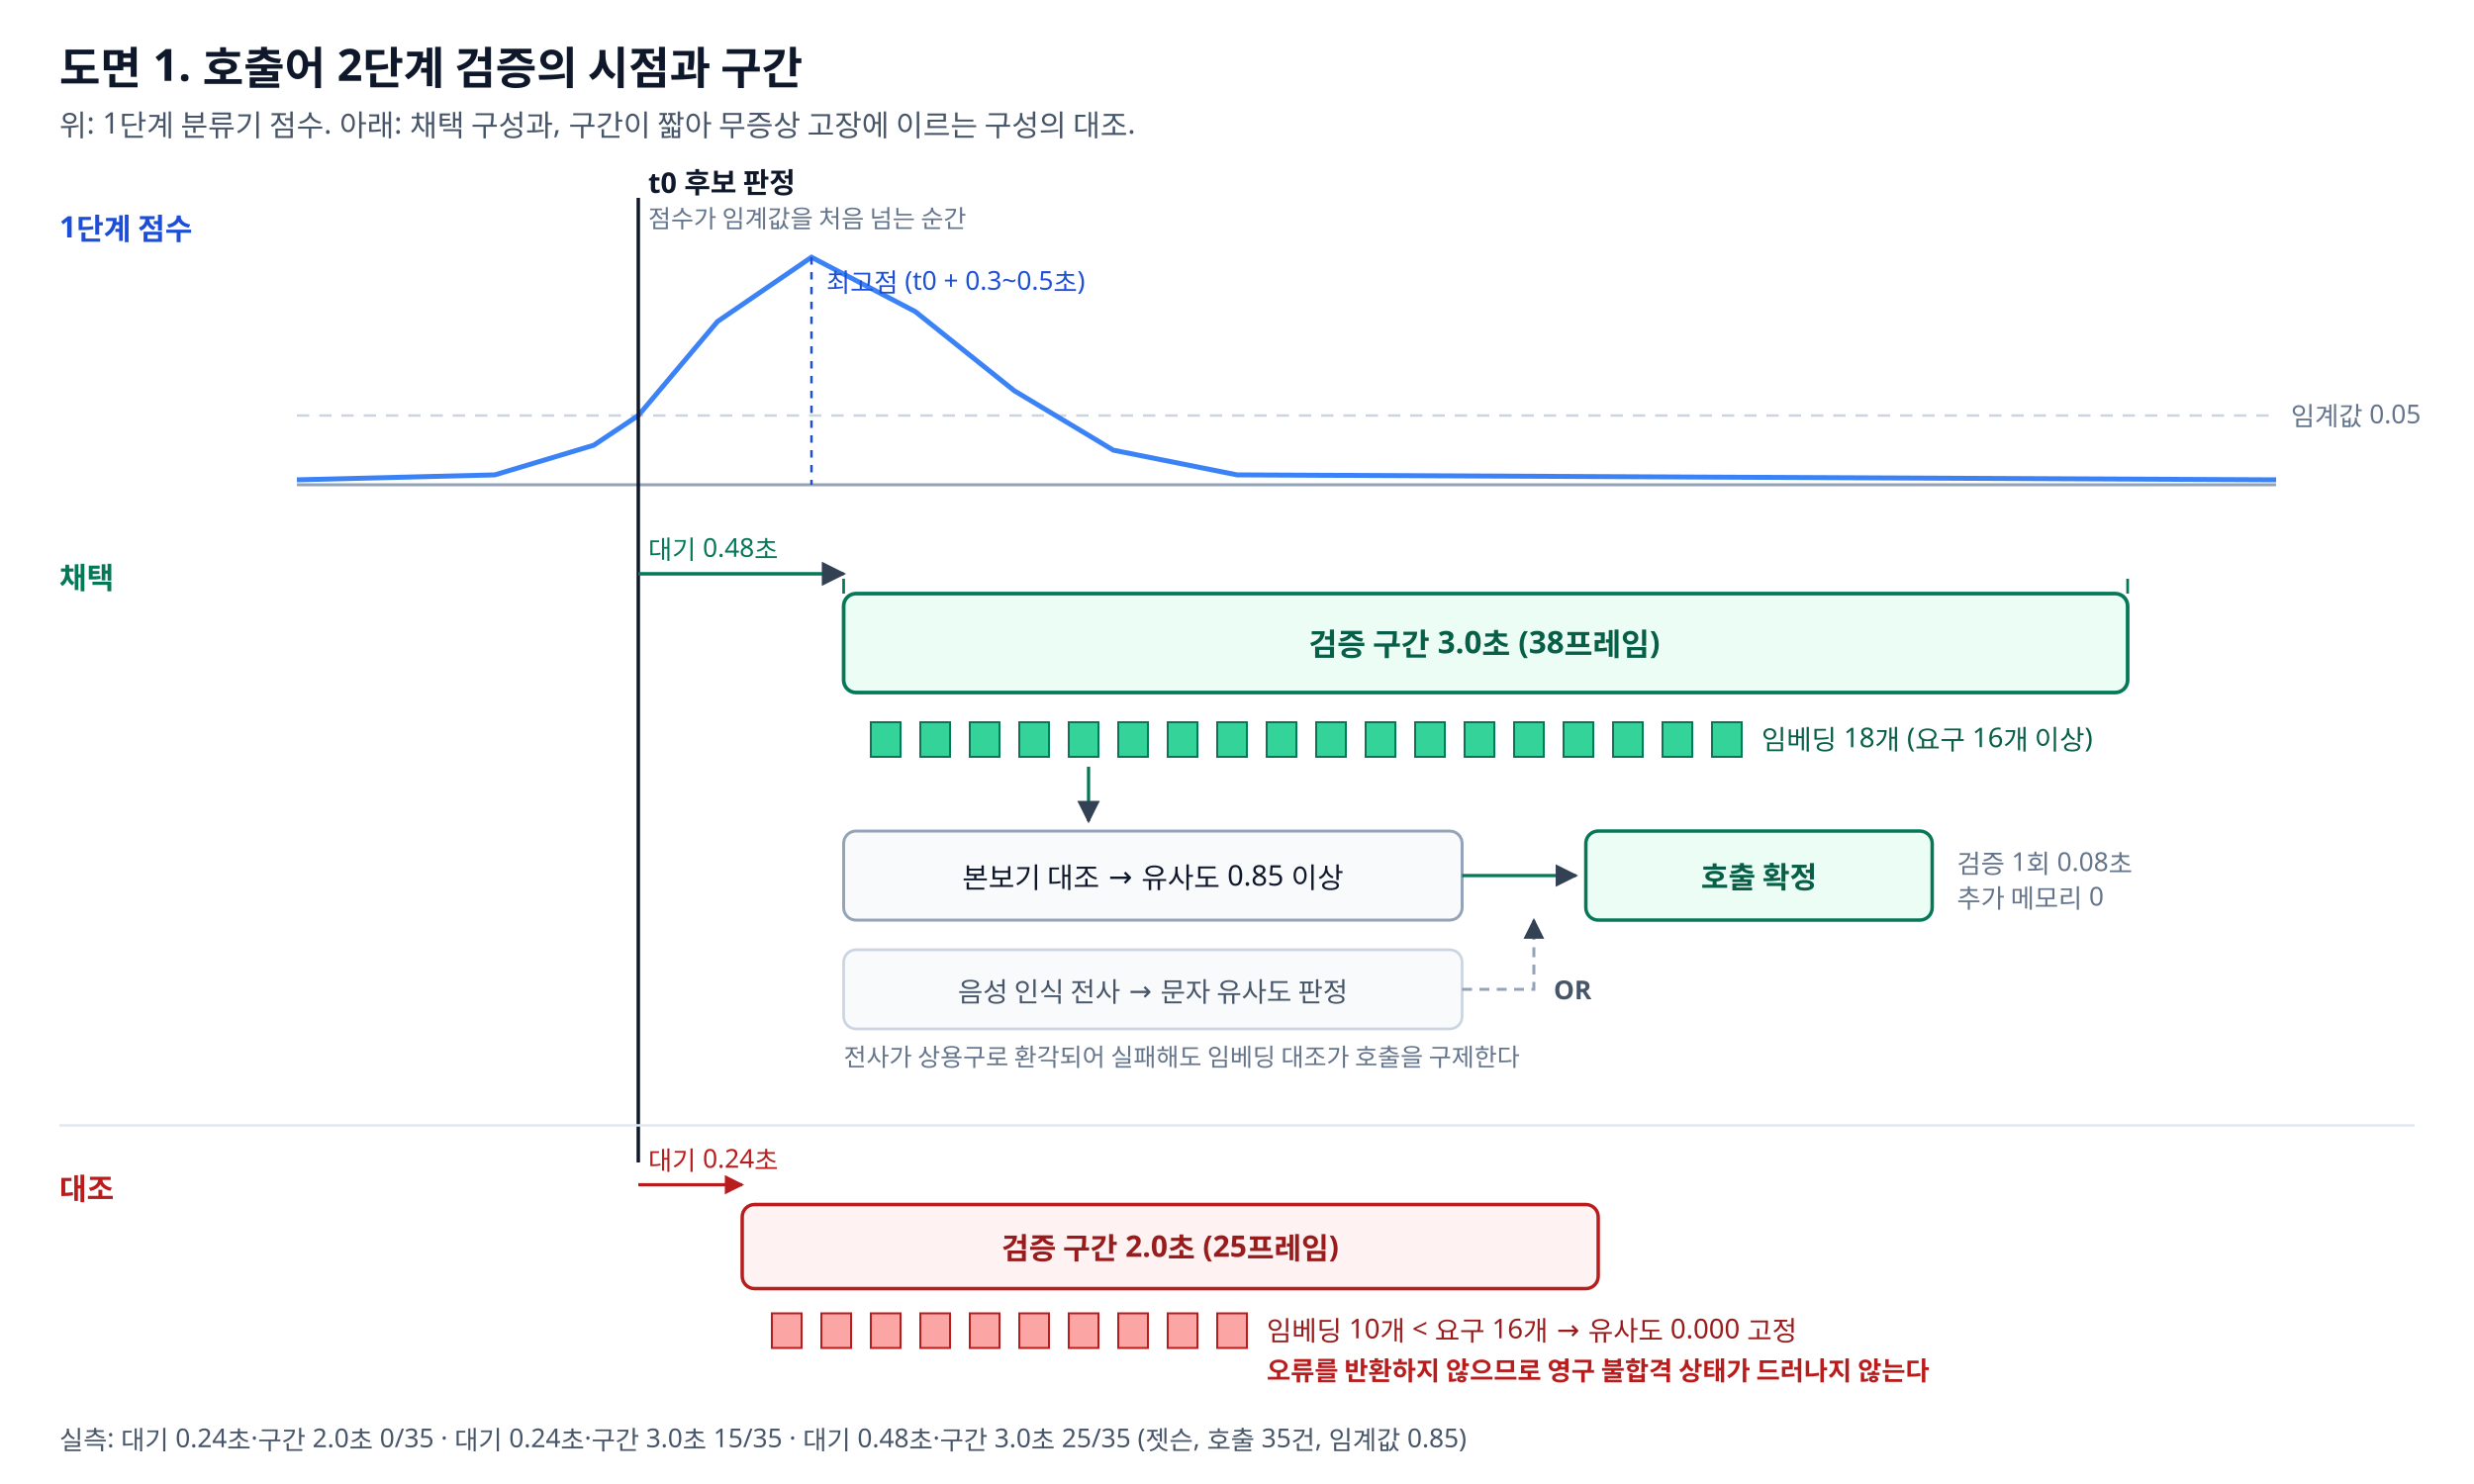
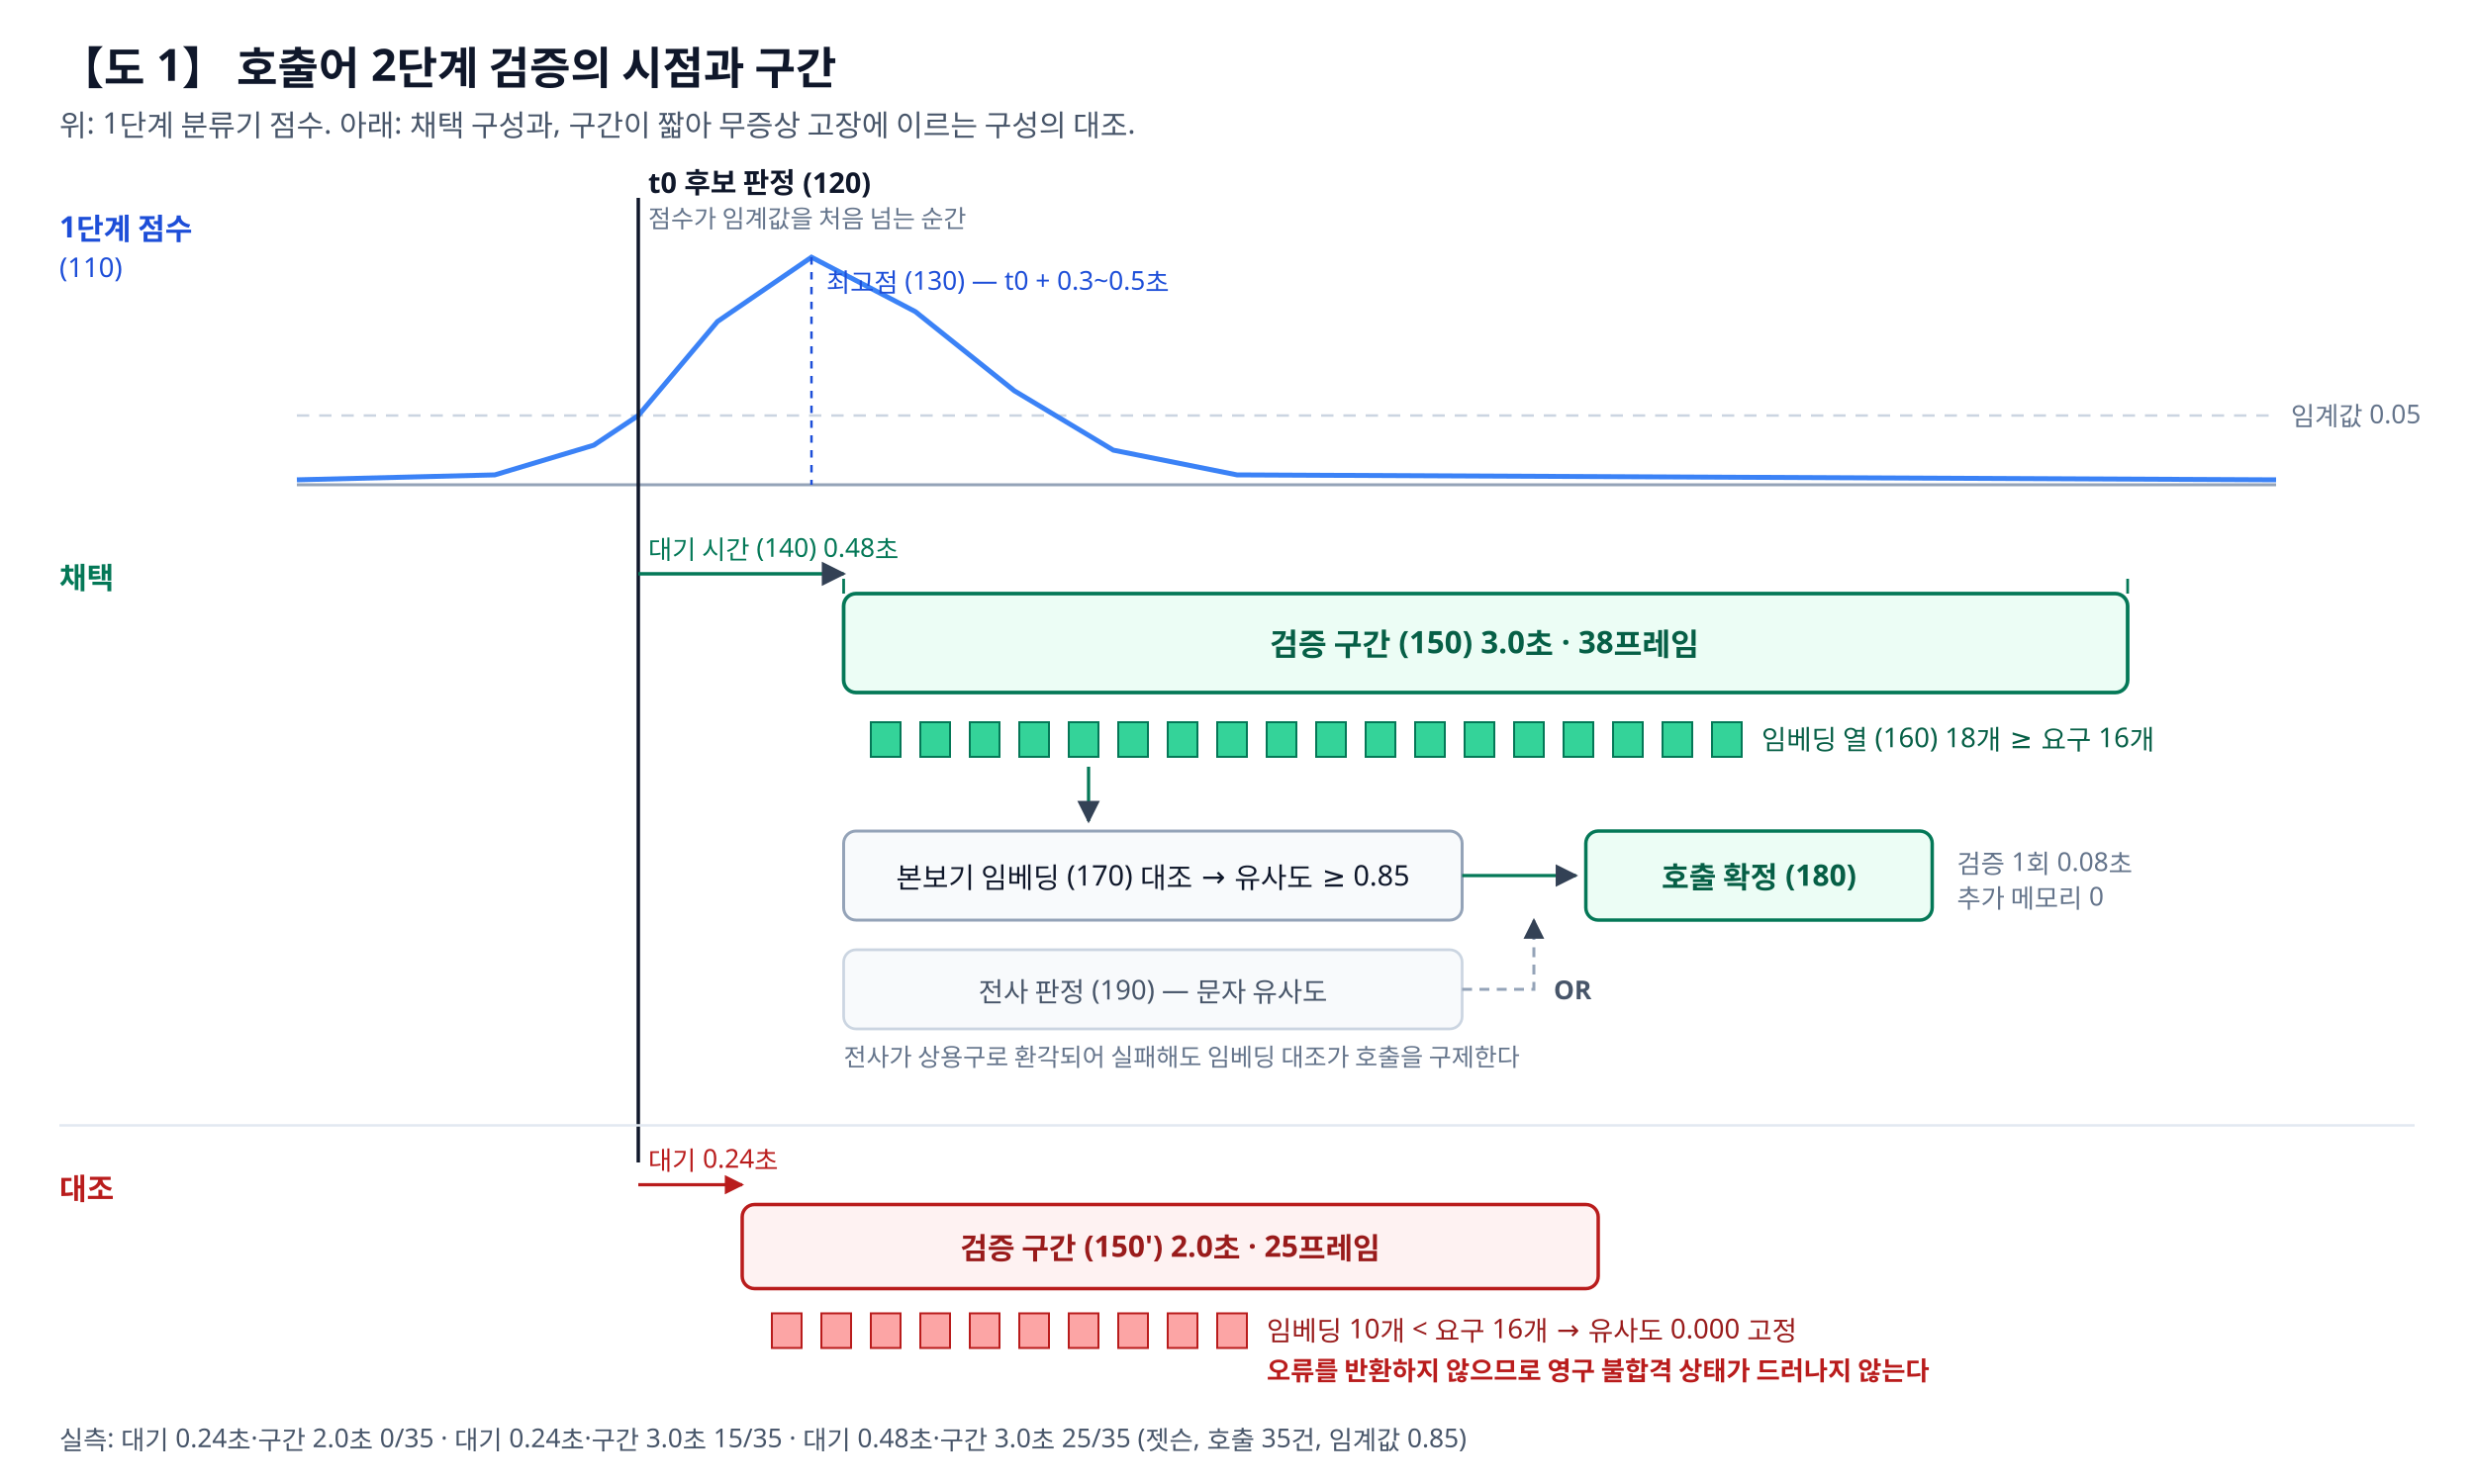
<svg xmlns="http://www.w3.org/2000/svg" viewBox="0 0 1000 600" width="1000" height="600" font-family="'Malgun Gothic','Apple SD Gothic Neo','Noto Sans KR',sans-serif">
  <defs>
    <marker id="a1" viewBox="0 0 10 10" refX="9" refY="5" markerWidth="7" markerHeight="7" orient="auto-start-reverse">
      <path d="M0,0 L10,5 L0,10 z" fill="#334155" />
    </marker>
    <marker id="a2" viewBox="0 0 10 10" refX="9" refY="5" markerWidth="6" markerHeight="6" orient="auto-start-reverse">
      <path d="M0,0 L10,5 L0,10 z" fill="#b91c1c" />
    </marker>
  </defs>
  <rect x="0" y="0" width="1000" height="600" fill="#ffffff" />
-   <text x="24" y="34" font-size="18" font-weight="700" fill="#0f172a">도면 1. 호출어 2단계 검증의 시점과 구간</text>
+   <text x="24" y="34" font-size="18" font-weight="700" fill="#0f172a">【도 1】 호출어 2단계 검증의 시점과 구간</text>
  <text x="24" y="55" font-size="12" fill="#475569">위: 1단계 분류기 점수. 아래: 채택 구성과, 구간이 짧아 무증상 고장에 이르는 구성의 대조.</text>
  <text x="24" y="96" font-size="12" font-weight="700" fill="#1d4ed8">1단계 점수</text>
+   <text x="24" y="112" font-size="11" fill="#1d4ed8">(110)</text>
  <line x1="120" y1="196" x2="920" y2="196" stroke="#94a3b8" stroke-width="1.2" />
  <line x1="120" y1="168" x2="920" y2="168" stroke="#cbd5e1" stroke-width="1" stroke-dasharray="5 4" />
  <text x="926" y="172" font-size="10.5" fill="#64748b">임계값 0.05</text>
  <path d="M120,194 L200,192 L240,180 L258,168 L290,130 L328,104 L370,126 L410,158 L450,182 L500,192 L920,194" fill="none" stroke="#3b82f6" stroke-width="2" />
  <line x1="258" y1="80" x2="258" y2="470" stroke="#0f172a" stroke-width="1.4" />
-   <text x="262" y="78" font-size="11.5" font-weight="700" fill="#0f172a">t0 후보 판정</text>
+   <text x="262" y="78" font-size="11.5" font-weight="700" fill="#0f172a">t0 후보 판정 (120)</text>
  <text x="262" y="92" font-size="10" fill="#64748b">점수가 임계값을 처음 넘는 순간</text>
  <line x1="328" y1="104" x2="328" y2="196" stroke="#1d4ed8" stroke-width="1" stroke-dasharray="3 3" />
-   <text x="334" y="118" font-size="10.5" fill="#1d4ed8">최고점 (t0 + 0.3~0.5초)</text>
+   <text x="334" y="118" font-size="10.5" fill="#1d4ed8">최고점 (130) — t0 + 0.3~0.5초</text>
  <text x="24" y="238" font-size="12" font-weight="700" fill="#047857">채택</text>
  <path d="M258,232 L341,232" stroke="#047857" stroke-width="1.4" marker-end="url(#a1)" />
-   <text x="262" y="226" font-size="10.5" fill="#047857">대기 0.48초</text>
+   <text x="262" y="226" font-size="10.5" fill="#047857">대기 시간 (140) 0.48초</text>
  <rect x="341" y="240" width="519" height="40" rx="5" fill="#ecfdf5" stroke="#047857" stroke-width="1.5" />
-   <text x="600" y="265" font-size="12.5" font-weight="700" fill="#065f46" text-anchor="middle">검증 구간 3.0초 (38프레임)</text>
+   <text x="600" y="265" font-size="12.5" font-weight="700" fill="#065f46" text-anchor="middle">검증 구간 (150) 3.0초 · 38프레임</text>
  <g stroke="#047857" stroke-width="1.1">
    <path d="M341,240 L341,234" />
    <path d="M860,240 L860,234" />
  </g>
  <g fill="#34d399" stroke="#047857" stroke-width="0.8">
    <rect x="352" y="292" width="12" height="14" />
    <rect x="372" y="292" width="12" height="14" />
    <rect x="392" y="292" width="12" height="14" />
    <rect x="412" y="292" width="12" height="14" />
    <rect x="432" y="292" width="12" height="14" />
    <rect x="452" y="292" width="12" height="14" />
    <rect x="472" y="292" width="12" height="14" />
    <rect x="492" y="292" width="12" height="14" />
    <rect x="512" y="292" width="12" height="14" />
    <rect x="532" y="292" width="12" height="14" />
    <rect x="552" y="292" width="12" height="14" />
    <rect x="572" y="292" width="12" height="14" />
    <rect x="592" y="292" width="12" height="14" />
    <rect x="612" y="292" width="12" height="14" />
    <rect x="632" y="292" width="12" height="14" />
    <rect x="652" y="292" width="12" height="14" />
    <rect x="672" y="292" width="12" height="14" />
    <rect x="692" y="292" width="12" height="14" />
  </g>
-   <text x="712" y="303" font-size="11" fill="#065f46">임베딩 18개 (요구 16개 이상)</text>
+   <text x="712" y="303" font-size="11" fill="#065f46">임베딩 열 (160) 18개 ≥ 요구 16개</text>
  <path d="M440,310 L440,332" stroke="#047857" stroke-width="1.3" marker-end="url(#a1)" />
  <rect x="341" y="336" width="250" height="36" rx="5" fill="#f8fafc" stroke="#94a3b8" stroke-width="1.2" />
-   <text x="466" y="359" font-size="11.5" fill="#0f172a" text-anchor="middle">본보기 대조 → 유사도 0.85 이상</text>
+   <text x="466" y="359" font-size="11.5" fill="#0f172a" text-anchor="middle">본보기 임베딩 (170) 대조 → 유사도 ≥ 0.85</text>
  <path d="M591,354 L637,354" stroke="#047857" stroke-width="1.3" marker-end="url(#a1)" />
  <rect x="641" y="336" width="140" height="36" rx="5" fill="#ecfdf5" stroke="#047857" stroke-width="1.4" />
-   <text x="711" y="359" font-size="12" font-weight="700" fill="#065f46" text-anchor="middle">호출 확정</text>
+   <text x="711" y="359" font-size="12" font-weight="700" fill="#065f46" text-anchor="middle">호출 확정 (180)</text>
  <text x="791" y="353" font-size="10.5" fill="#64748b">검증 1회 0.08초</text>
  <text x="791" y="367" font-size="10.5" fill="#64748b">추가 메모리 0</text>
  <rect x="341" y="384" width="250" height="32" rx="5" fill="#f8fafc" stroke="#cbd5e1" stroke-width="1.1" />
-   <text x="466" y="405" font-size="11" fill="#475569" text-anchor="middle">음성 인식 전사 → 문자 유사도 판정</text>
+   <text x="466" y="405" font-size="11" fill="#475569" text-anchor="middle">전사 판정 (190) — 문자 유사도</text>
  <path d="M591,400 L620,400 L620,372" stroke="#94a3b8" stroke-width="1.2" stroke-dasharray="4 3" fill="none" marker-end="url(#a1)" />
  <text x="628" y="404" font-size="10.5" font-weight="700" fill="#475569">OR</text>
  <text x="341" y="431" font-size="10" fill="#64748b">전사가 상용구로 환각되어 실패해도 임베딩 대조가 호출을 구제한다</text>
  <line x1="24" y1="455" x2="976" y2="455" stroke="#e2e8f0" stroke-width="1" />
  <text x="24" y="485" font-size="12" font-weight="700" fill="#b91c1c">대조</text>
  <path d="M258,479 L300,479" stroke="#b91c1c" stroke-width="1.3" marker-end="url(#a2)" />
  <text x="262" y="473" font-size="10.5" fill="#b91c1c">대기 0.24초</text>
  <rect x="300" y="487" width="346" height="34" rx="5" fill="#fef2f2" stroke="#b91c1c" stroke-width="1.4" />
-   <text x="473" y="509" font-size="12" font-weight="700" fill="#991b1b" text-anchor="middle">검증 구간 2.0초 (25프레임)</text>
+   <text x="473" y="509" font-size="12" font-weight="700" fill="#991b1b" text-anchor="middle">검증 구간 (150') 2.0초 · 25프레임</text>
  <g fill="#fca5a5" stroke="#b91c1c" stroke-width="0.8">
    <rect x="312" y="531" width="12" height="14" />
    <rect x="332" y="531" width="12" height="14" />
    <rect x="352" y="531" width="12" height="14" />
    <rect x="372" y="531" width="12" height="14" />
    <rect x="392" y="531" width="12" height="14" />
    <rect x="412" y="531" width="12" height="14" />
    <rect x="432" y="531" width="12" height="14" />
    <rect x="452" y="531" width="12" height="14" />
    <rect x="472" y="531" width="12" height="14" />
    <rect x="492" y="531" width="12" height="14" />
  </g>
  <text x="512" y="542" font-size="11" fill="#991b1b">임베딩 10개 &lt; 요구 16개 → 유사도 0.000 고정</text>
  <text x="512" y="558" font-size="10.5" font-weight="700" fill="#b91c1c">오류를 반환하지 않으므로 영구 불합격 상태가 드러나지 않는다</text>
  <text x="24" y="586" font-size="10.5" fill="#475569">
    실측: 대기 0.24초·구간 2.0초 0/35 · 대기 0.24초·구간 3.0초 15/35 · 대기 0.48초·구간 3.0초 25/35 (젯슨, 호출 35건, 임계값 0.85)
  </text>
</svg>
